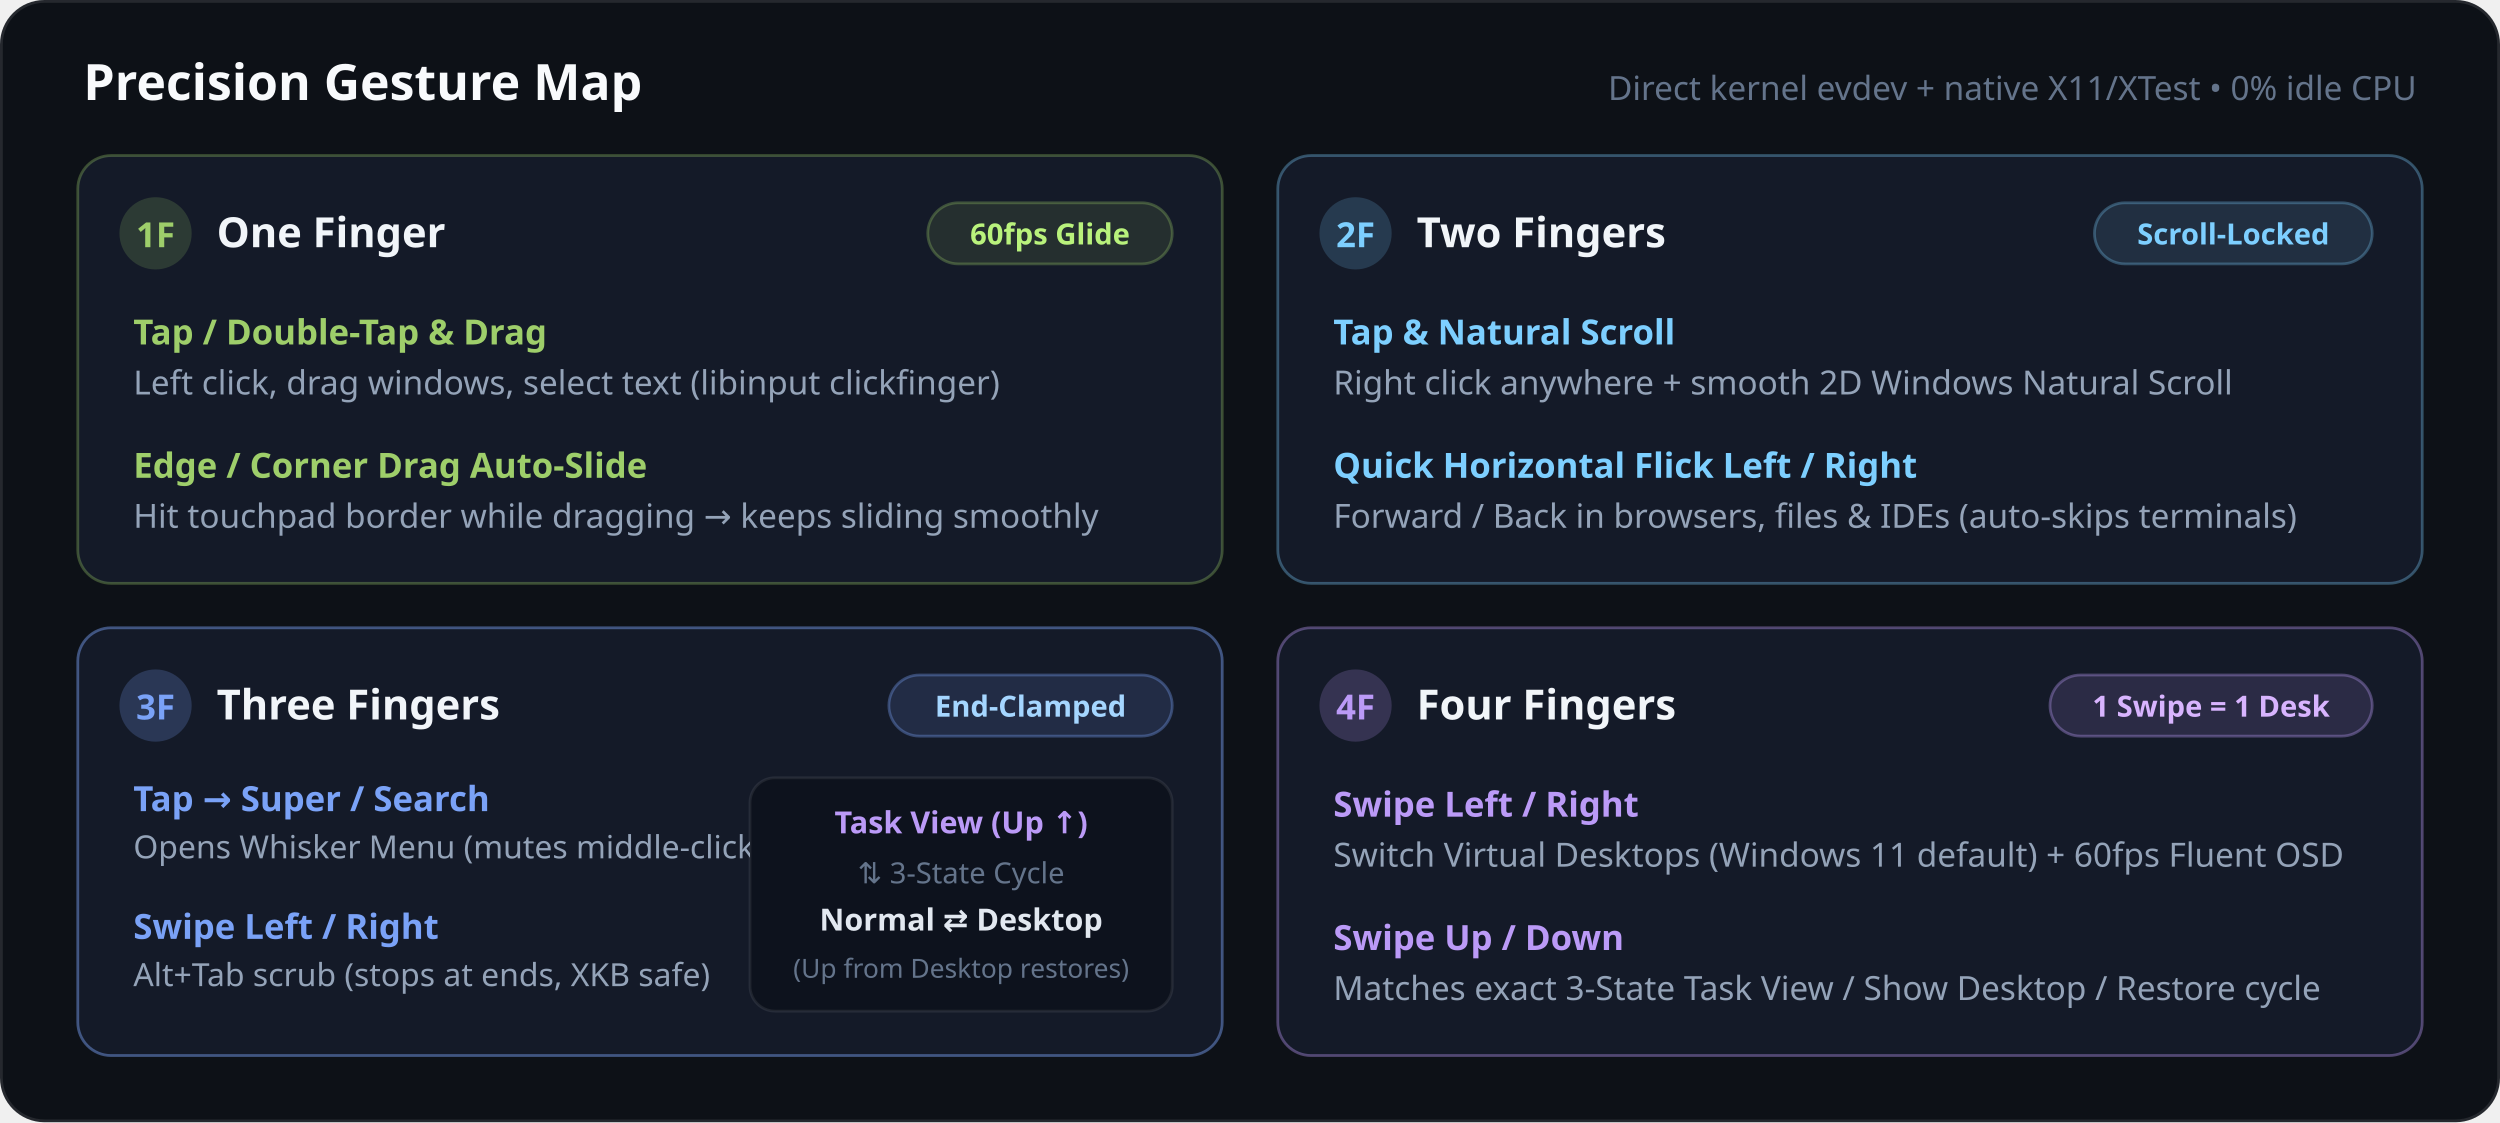
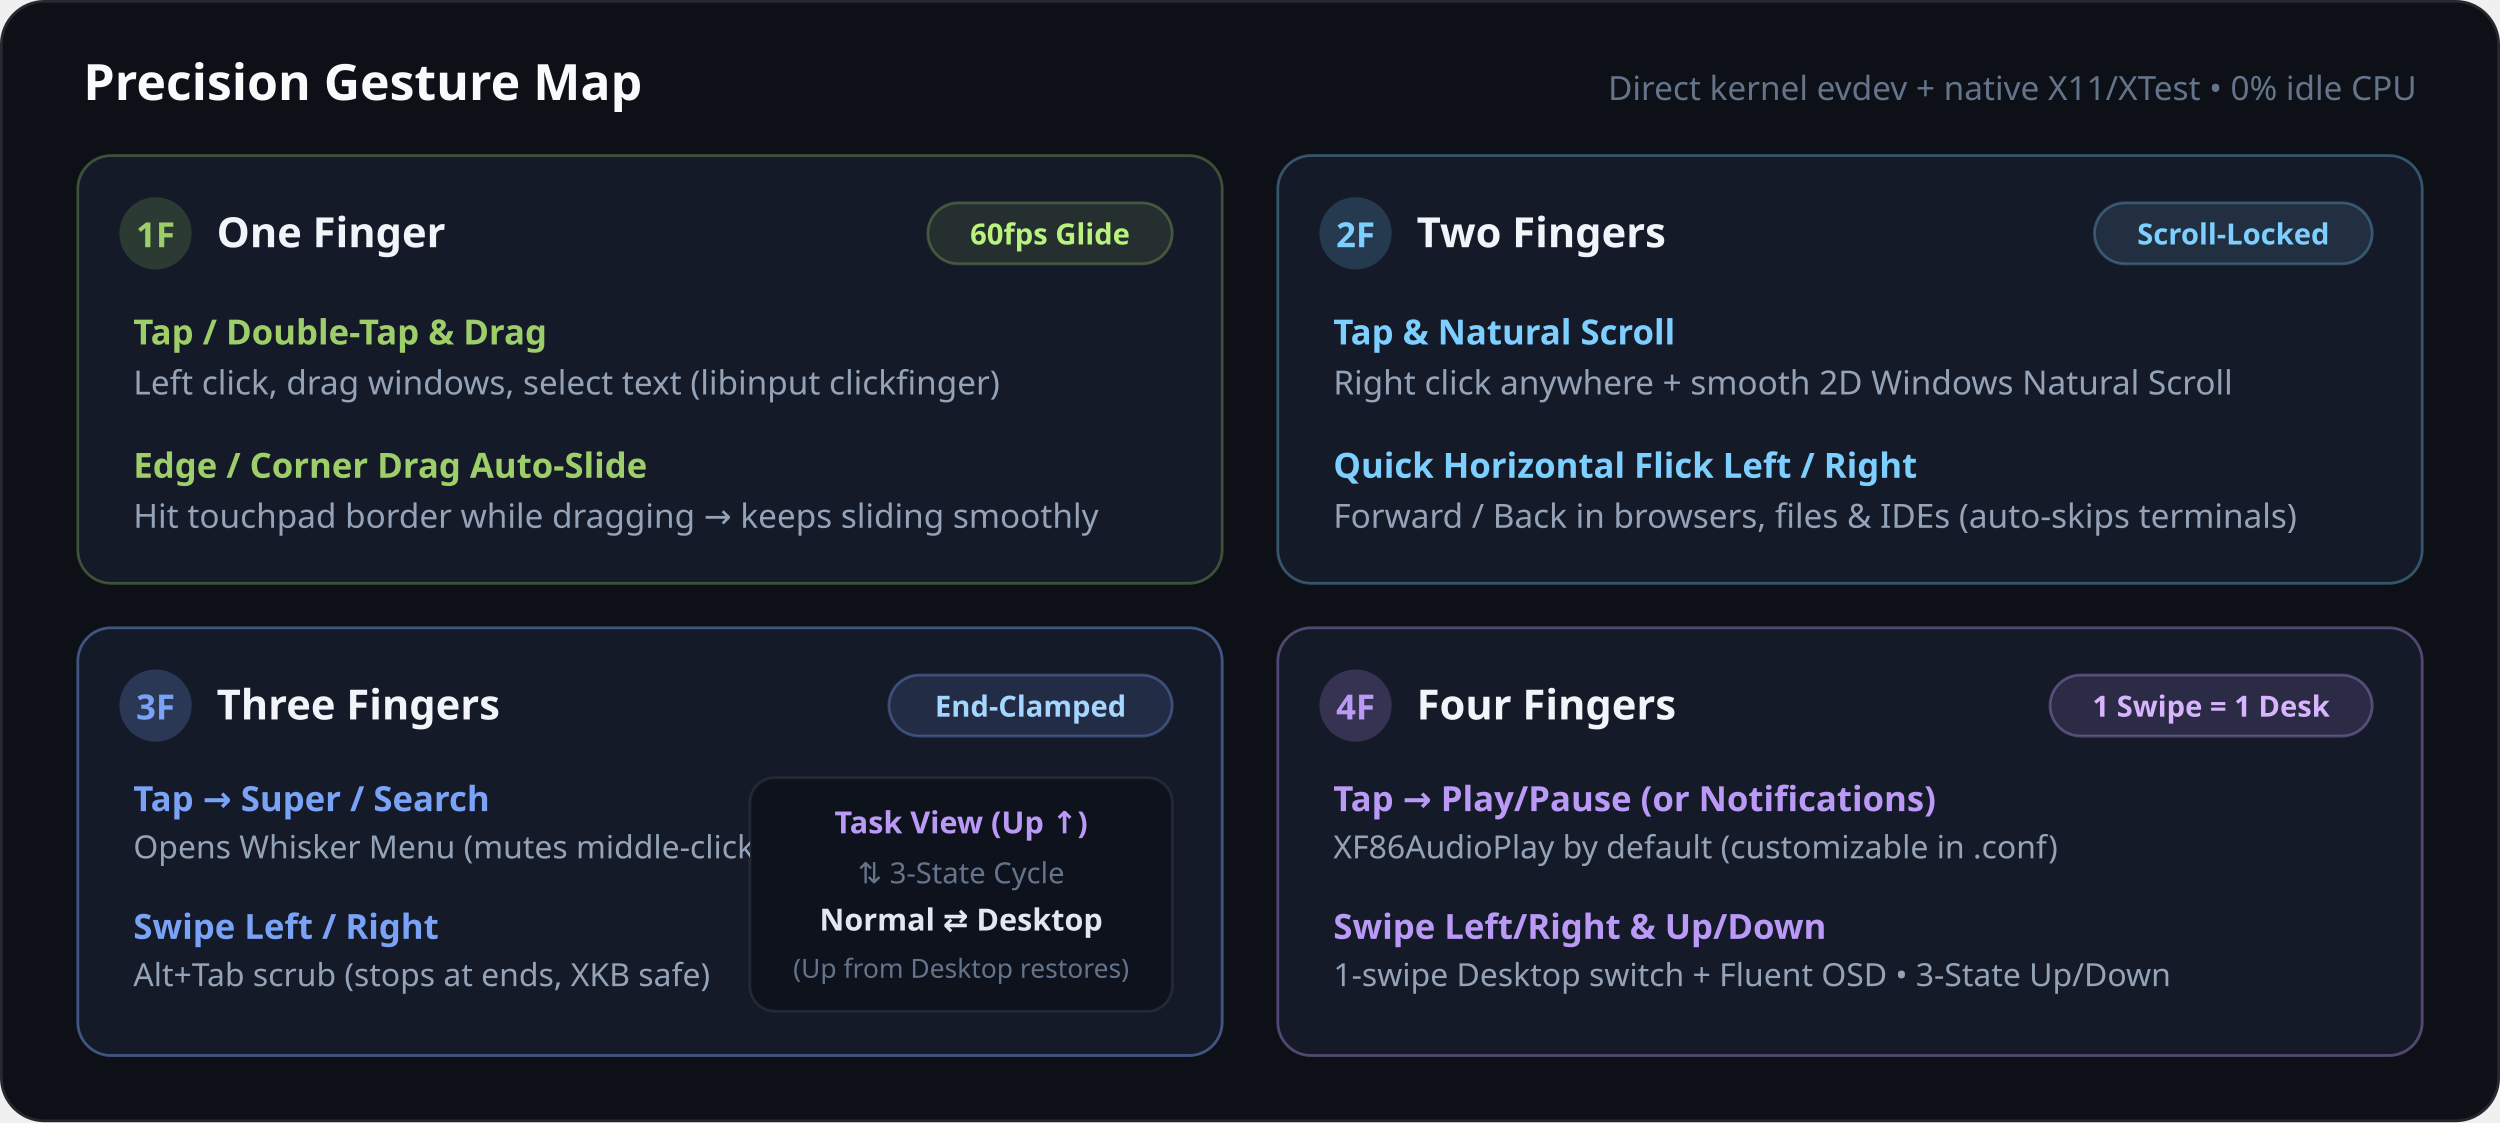
<svg xmlns="http://www.w3.org/2000/svg" width="900" height="404" viewBox="0 0 900 404" fill="none">
  <rect width="900" height="404" rx="16" fill="#0d1117" />
  <rect x="0.5" y="0.5" width="899" height="403" rx="15.5" stroke="#ffffff" stroke-opacity="0.10" />
  <text x="30" y="36" fill="#f8fafc" font-family="Segoe UI, Ubuntu, sans-serif" font-size="18" font-weight="700">Precision Gesture Map</text>
  <text x="870" y="36" text-anchor="end" fill="#64748b" font-family="Segoe UI, Ubuntu, sans-serif" font-size="12">Direct kernel evdev + native X11/XTest  •  0% idle CPU</text>
  <g transform="translate(28, 56)">
    <rect width="412" height="154" rx="12" fill="#141a28" stroke="#9ece6a" stroke-opacity="0.32" />
    <circle cx="28" cy="28" r="13" fill="#9ece6a" fill-opacity="0.18" />
    <text x="28" y="33" text-anchor="middle" fill="#9ece6a" font-family="Segoe UI, sans-serif" font-size="12.5" font-weight="800">1F</text>
    <text x="50" y="33" fill="#f1f5f9" font-family="Segoe UI, sans-serif" font-size="15" font-weight="700">One Finger</text>
    <rect x="306" y="17" width="88" height="22" rx="11" fill="#9ece6a" fill-opacity="0.12" stroke="#9ece6a" stroke-opacity="0.30" />
    <text x="350" y="32" text-anchor="middle" fill="#b9f27c" font-family="Segoe UI, sans-serif" font-size="10.5" font-weight="700">60fps Glide</text>
    <text x="20" y="68" fill="#9ece6a" font-family="Segoe UI, sans-serif" font-size="12.5" font-weight="700">Tap / Double-Tap &amp; Drag</text>
    <text x="20" y="86" fill="#94a3b8" font-family="Segoe UI, sans-serif" font-size="12">Left click, drag windows, select text (libinput clickfinger)</text>
    <text x="20" y="116" fill="#9ece6a" font-family="Segoe UI, sans-serif" font-size="12.5" font-weight="700">Edge / Corner Drag Auto-Slide</text>
    <text x="20" y="134" fill="#94a3b8" font-family="Segoe UI, sans-serif" font-size="12">Hit touchpad border while dragging → keeps sliding smoothly</text>
  </g>
  <g transform="translate(460, 56)">
    <rect width="412" height="154" rx="12" fill="#141a28" stroke="#7dcfff" stroke-opacity="0.34" />
    <circle cx="28" cy="28" r="13" fill="#7dcfff" fill-opacity="0.18" />
    <text x="28" y="33" text-anchor="middle" fill="#7dcfff" font-family="Segoe UI, sans-serif" font-size="12.5" font-weight="800">2F</text>
    <text x="50" y="33" fill="#f1f5f9" font-family="Segoe UI, sans-serif" font-size="15" font-weight="700">Two Fingers</text>
    <rect x="294" y="17" width="100" height="22" rx="11" fill="#7dcfff" fill-opacity="0.12" stroke="#7dcfff" stroke-opacity="0.30" />
    <text x="344" y="32" text-anchor="middle" fill="#7dcfff" font-family="Segoe UI, sans-serif" font-size="10.5" font-weight="700">Scroll-Locked</text>
    <text x="20" y="68" fill="#7dcfff" font-family="Segoe UI, sans-serif" font-size="12.5" font-weight="700">Tap &amp; Natural Scroll</text>
    <text x="20" y="86" fill="#94a3b8" font-family="Segoe UI, sans-serif" font-size="12">Right click anywhere + smooth 2D Windows Natural Scroll</text>
    <text x="20" y="116" fill="#7dcfff" font-family="Segoe UI, sans-serif" font-size="12.5" font-weight="700">Quick Horizontal Flick Left / Right</text>
    <text x="20" y="134" fill="#94a3b8" font-family="Segoe UI, sans-serif" font-size="12">Forward / Back in browsers, files &amp; IDEs (auto-skips terminals)</text>
  </g>
  <g transform="translate(28, 226)">
    <rect width="412" height="154" rx="12" fill="#141a28" stroke="#7aa2f7" stroke-opacity="0.45" />
    <circle cx="28" cy="28" r="13" fill="#7aa2f7" fill-opacity="0.22" />
    <text x="28" y="33" text-anchor="middle" fill="#7aa2f7" font-family="Segoe UI, sans-serif" font-size="12.5" font-weight="800">3F</text>
    <text x="50" y="33" fill="#f1f5f9" font-family="Segoe UI, sans-serif" font-size="15" font-weight="700">Three Fingers</text>
    <rect x="292" y="17" width="102" height="22" rx="11" fill="#7aa2f7" fill-opacity="0.14" stroke="#7aa2f7" stroke-opacity="0.35" />
    <text x="343" y="32" text-anchor="middle" fill="#a5d6ff" font-family="Segoe UI, sans-serif" font-size="10.5" font-weight="700">End-Clamped</text>
    <text x="20" y="66" fill="#7aa2f7" font-family="Segoe UI, sans-serif" font-size="12.5" font-weight="700">Tap → Super / Search</text>
    <text x="20" y="83" fill="#94a3b8" font-family="Segoe UI, sans-serif" font-size="11.5">Opens Whisker Menu (mutes middle-click)</text>
    <text x="20" y="112" fill="#7aa2f7" font-family="Segoe UI, sans-serif" font-size="12.5" font-weight="700">Swipe Left / Right</text>
    <text x="20" y="129" fill="#94a3b8" font-family="Segoe UI, sans-serif" font-size="11.5">Alt+Tab scrub (stops at ends, XKB safe)</text>
    <rect x="242" y="54" width="152" height="84" rx="9" fill="#0d121d" stroke="#ffffff" stroke-opacity="0.08" />
    <text x="318" y="74" text-anchor="middle" fill="#bb9af7" font-family="Segoe UI, sans-serif" font-size="11" font-weight="700">Task View (Up ↑)</text>
    <text x="318" y="92" text-anchor="middle" fill="#64748b" font-family="Segoe UI, sans-serif" font-size="10.5">⇅ 3-State Cycle</text>
    <text x="318" y="109" text-anchor="middle" fill="#e2e8f0" font-family="Segoe UI, sans-serif" font-size="11" font-weight="600">Normal  ⇄  Desktop</text>
    <text x="318" y="126" text-anchor="middle" fill="#64748b" font-family="Segoe UI, sans-serif" font-size="9.5">(Up from Desktop restores)</text>
  </g>
  <g transform="translate(460, 226)">
    <rect width="412" height="154" rx="12" fill="#141a28" stroke="#bb9af7" stroke-opacity="0.38" />
    <circle cx="28" cy="28" r="13" fill="#bb9af7" fill-opacity="0.20" />
    <text x="28" y="33" text-anchor="middle" fill="#bb9af7" font-family="Segoe UI, sans-serif" font-size="12.5" font-weight="800">4F</text>
    <text x="50" y="33" fill="#f1f5f9" font-family="Segoe UI, sans-serif" font-size="15" font-weight="700">Four Fingers</text>
    <rect x="278" y="17" width="116" height="22" rx="11" fill="#bb9af7" fill-opacity="0.14" stroke="#bb9af7" stroke-opacity="0.35" />
    <text x="336" y="32" text-anchor="middle" fill="#d8b4fe" font-family="Segoe UI, sans-serif" font-size="10.5" font-weight="700">1 Swipe = 1 Desk</text>
-     <text x="20" y="68" fill="#bb9af7" font-family="Segoe UI, sans-serif" font-size="12.5" font-weight="700">Swipe Left / Right</text>
-     <text x="20" y="86" fill="#94a3b8" font-family="Segoe UI, sans-serif" font-size="12">Switch Virtual Desktops (Windows 11 default) + 60fps Fluent OSD</text>
-     <text x="20" y="116" fill="#bb9af7" font-family="Segoe UI, sans-serif" font-size="12.5" font-weight="700">Swipe Up / Down</text>
-     <text x="20" y="134" fill="#94a3b8" font-family="Segoe UI, sans-serif" font-size="12">Matches exact 3-State Task View / Show Desktop / Restore cycle</text>
+     <text x="20" y="66" fill="#bb9af7" font-family="Segoe UI, sans-serif" font-size="12.5" font-weight="700">Tap → Play/Pause (or Notifications)</text>
+     <text x="20" y="83" fill="#94a3b8" font-family="Segoe UI, sans-serif" font-size="11.5">XF86AudioPlay by default (customizable in .conf)</text>
+     <text x="20" y="112" fill="#bb9af7" font-family="Segoe UI, sans-serif" font-size="12.5" font-weight="700">Swipe Left/Right &amp; Up/Down</text>
+     <text x="20" y="129" fill="#94a3b8" font-family="Segoe UI, sans-serif" font-size="11.5">1-swipe Desktop switch + Fluent OSD  •  3-State Up/Down</text>
  </g>
</svg>
